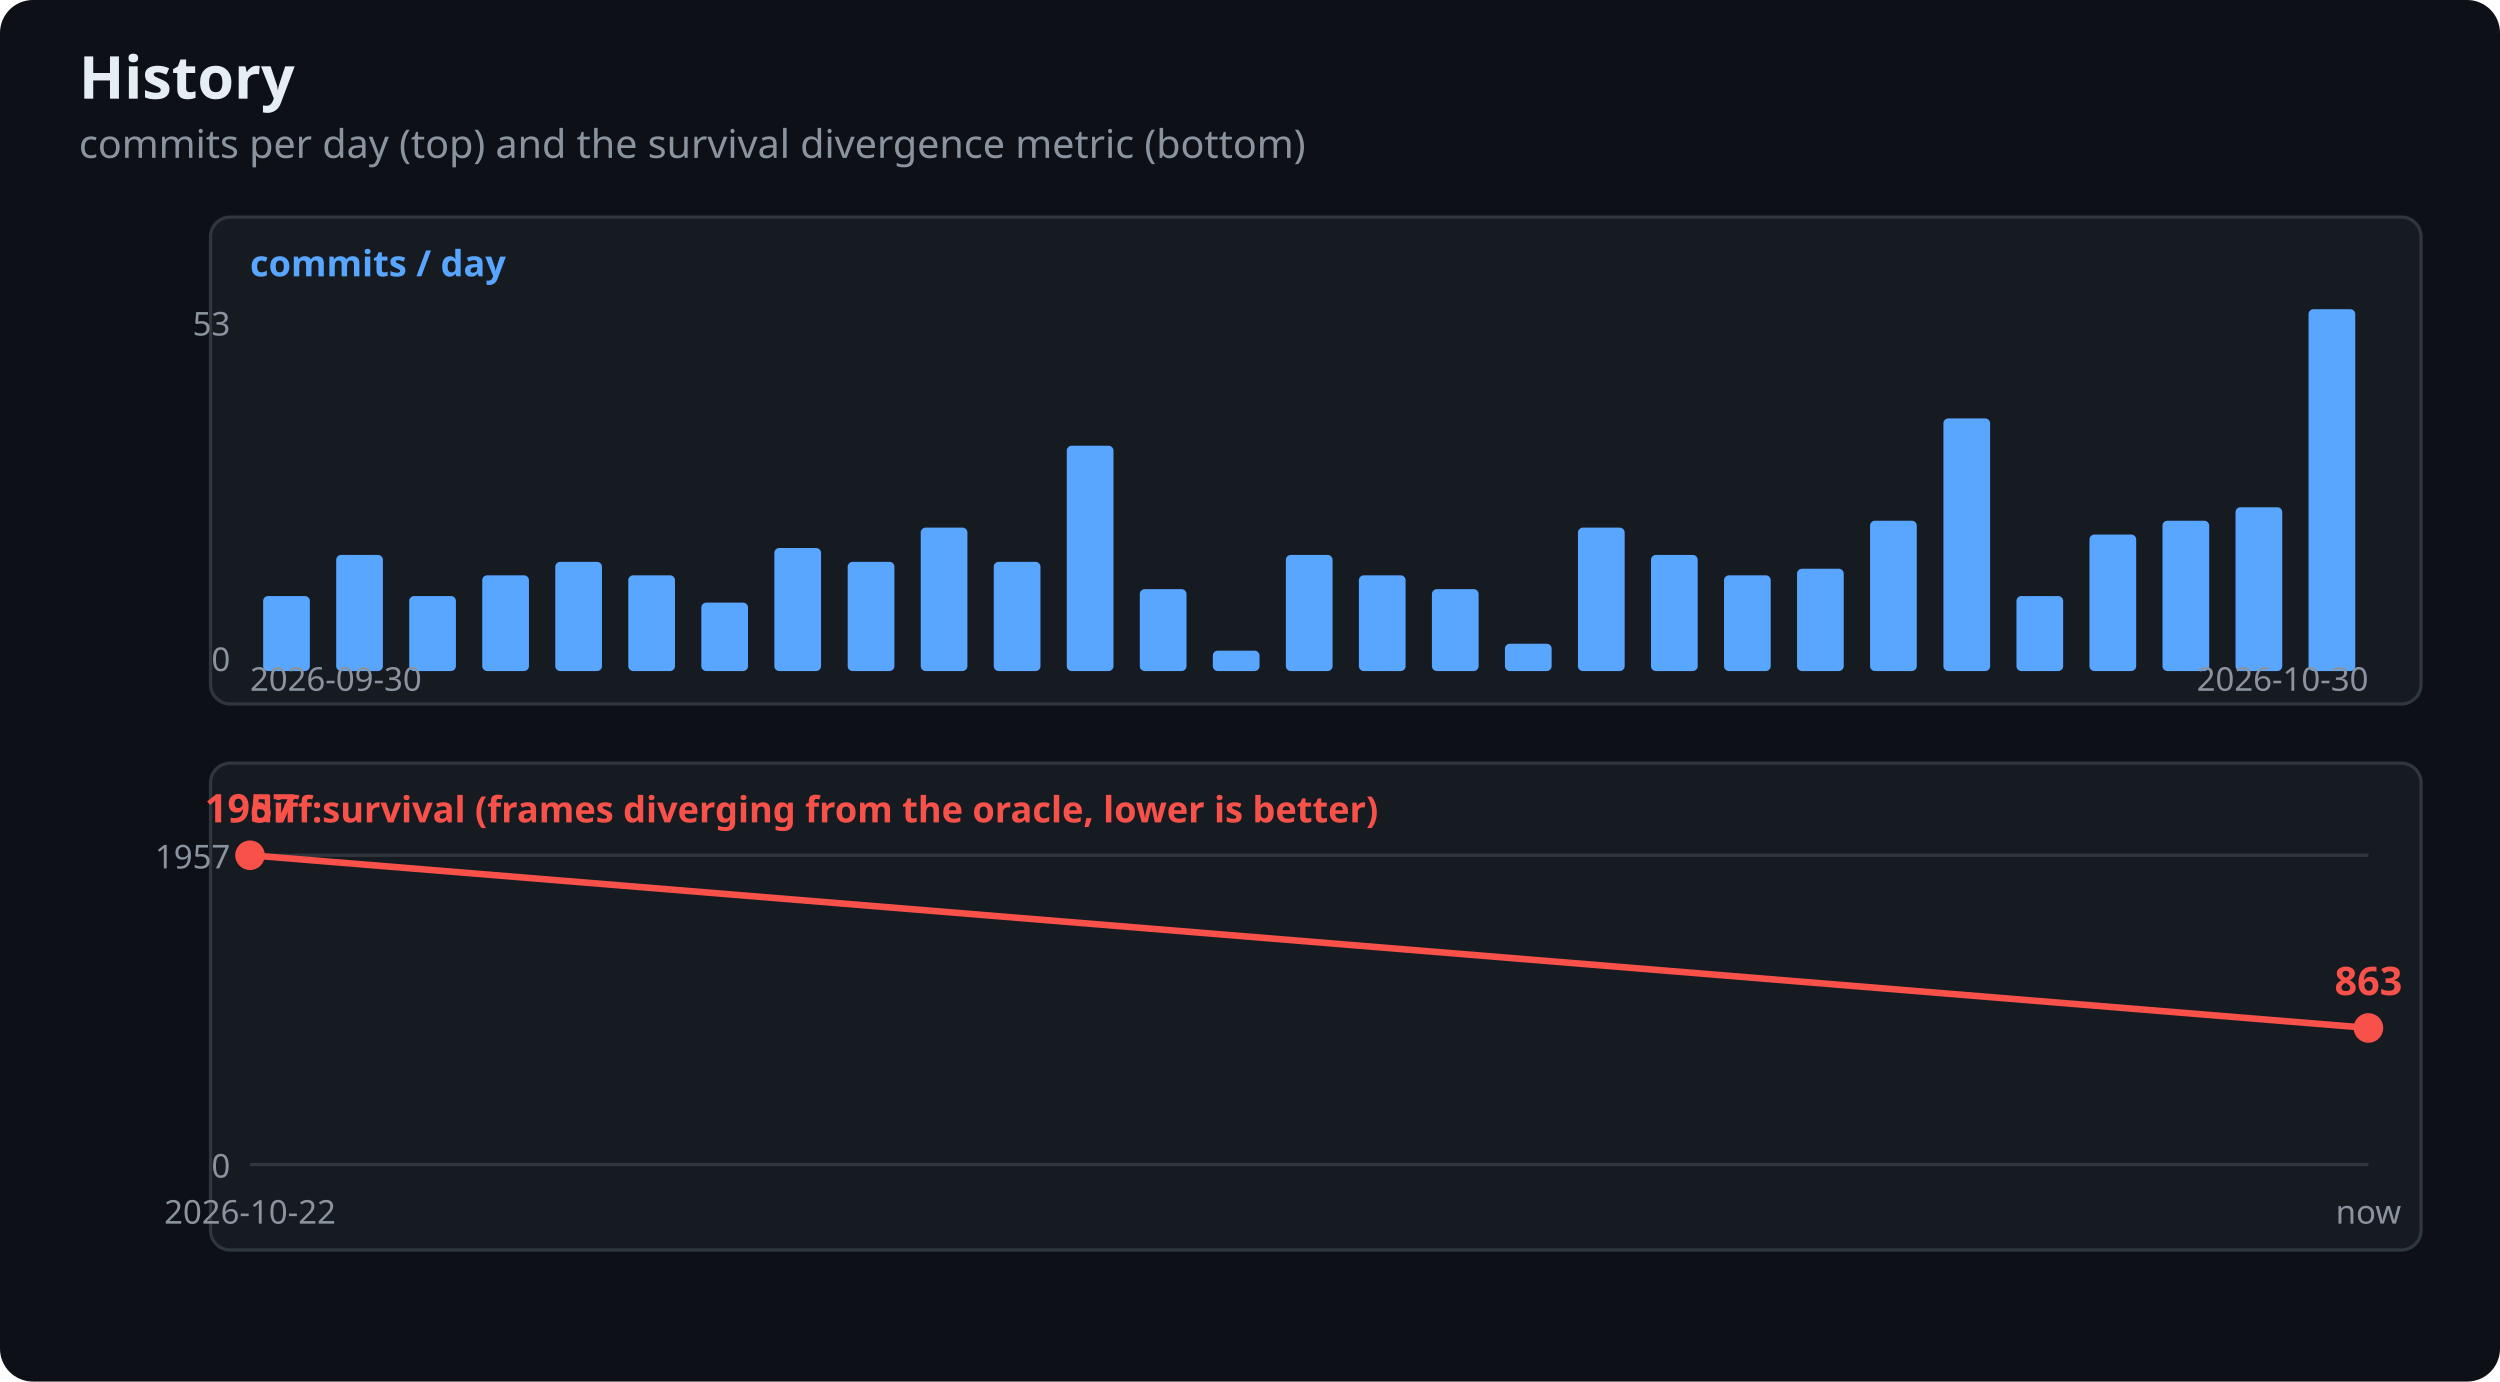
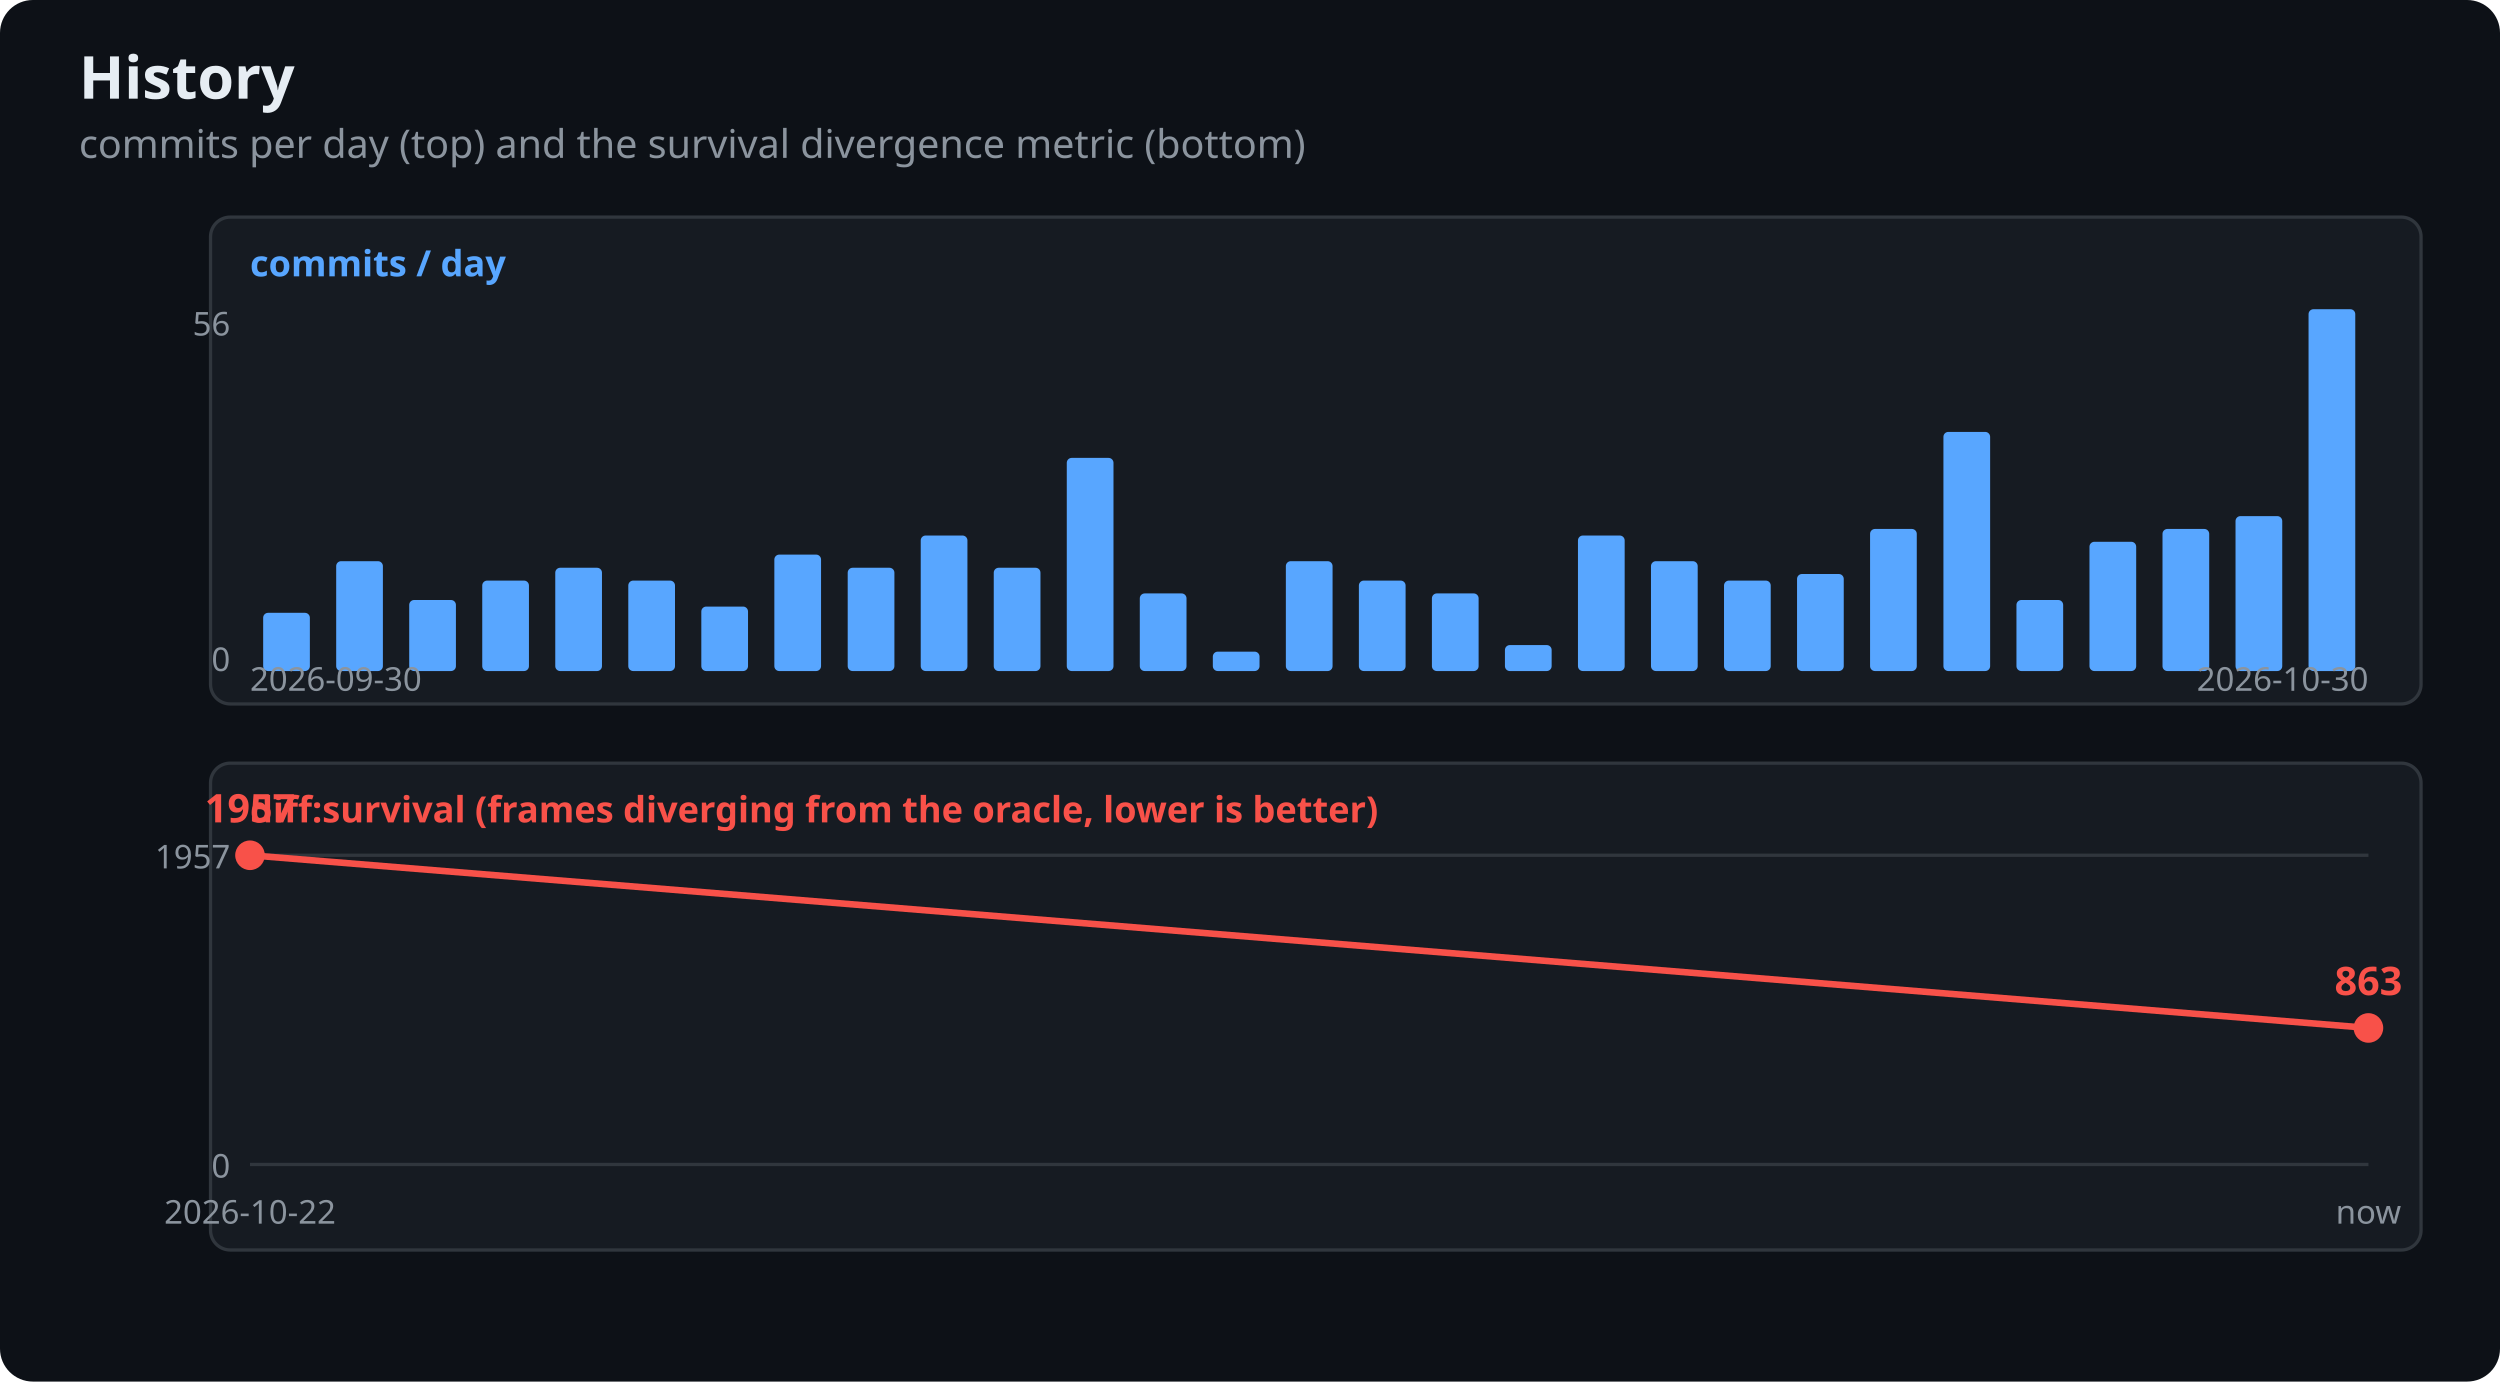
<svg xmlns="http://www.w3.org/2000/svg" width="760" height="420" viewBox="0 0 760 420" font-family="Segoe UI,Ubuntu,sans-serif">
  <rect width="760" height="420" rx="10" fill="#0d1117" />
  <text x="24" y="30" fill="#e6edf3" font-size="18" font-weight="600">History</text>
  <text x="24" y="48" fill="#8b949e" font-size="12">commits per day (top) and the survival divergence metric (bottom)</text>
  <rect x="64" y="66" width="672" height="148" fill="#161b22" stroke="#30363d" rx="6" />
  <text x="76" y="84" fill="#58a6ff" font-size="11" font-weight="600">commits / day</text>
-   <rect x="80.0" y="181.2" width="14.2" height="22.8" fill="#58a6ff" rx="1.5" />
-   <rect x="102.2" y="168.7" width="14.2" height="35.3" fill="#58a6ff" rx="1.5" />
-   <rect x="124.4" y="181.2" width="14.2" height="22.8" fill="#58a6ff" rx="1.5" />
-   <rect x="146.6" y="174.9" width="14.2" height="29.1" fill="#58a6ff" rx="1.5" />
-   <rect x="168.8" y="170.8" width="14.2" height="33.2" fill="#58a6ff" rx="1.5" />
-   <rect x="191.0" y="174.9" width="14.2" height="29.1" fill="#58a6ff" rx="1.5" />
-   <rect x="213.2" y="183.2" width="14.2" height="20.8" fill="#58a6ff" rx="1.5" />
-   <rect x="235.4" y="166.6" width="14.2" height="37.4" fill="#58a6ff" rx="1.5" />
-   <rect x="257.7" y="170.8" width="14.2" height="33.2" fill="#58a6ff" rx="1.5" />
-   <rect x="279.9" y="160.4" width="14.2" height="43.6" fill="#58a6ff" rx="1.5" />
-   <rect x="302.1" y="170.8" width="14.2" height="33.2" fill="#58a6ff" rx="1.5" />
-   <rect x="324.3" y="135.5" width="14.2" height="68.5" fill="#58a6ff" rx="1.5" />
-   <rect x="346.5" y="179.1" width="14.2" height="24.9" fill="#58a6ff" rx="1.5" />
-   <rect x="368.7" y="197.8" width="14.2" height="6.2" fill="#58a6ff" rx="1.5" />
-   <rect x="390.9" y="168.7" width="14.2" height="35.3" fill="#58a6ff" rx="1.5" />
-   <rect x="413.1" y="174.9" width="14.2" height="29.1" fill="#58a6ff" rx="1.5" />
-   <rect x="435.3" y="179.1" width="14.2" height="24.9" fill="#58a6ff" rx="1.5" />
-   <rect x="457.5" y="195.7" width="14.2" height="8.3" fill="#58a6ff" rx="1.5" />
-   <rect x="479.7" y="160.4" width="14.2" height="43.6" fill="#58a6ff" rx="1.5" />
-   <rect x="501.9" y="168.7" width="14.2" height="35.3" fill="#58a6ff" rx="1.5" />
-   <rect x="524.1" y="174.9" width="14.2" height="29.1" fill="#58a6ff" rx="1.5" />
-   <rect x="546.3" y="172.9" width="14.2" height="31.1" fill="#58a6ff" rx="1.5" />
-   <rect x="568.5" y="158.3" width="14.2" height="45.7" fill="#58a6ff" rx="1.5" />
-   <rect x="590.8" y="127.2" width="14.2" height="76.8" fill="#58a6ff" rx="1.5" />
-   <rect x="613.0" y="181.2" width="14.2" height="22.8" fill="#58a6ff" rx="1.5" />
-   <rect x="635.2" y="162.5" width="14.2" height="41.5" fill="#58a6ff" rx="1.5" />
-   <rect x="657.4" y="158.3" width="14.2" height="45.7" fill="#58a6ff" rx="1.5" />
-   <rect x="679.6" y="154.2" width="14.2" height="49.8" fill="#58a6ff" rx="1.5" />
+   <rect x="80.0" y="186.3" width="14.2" height="17.7" fill="#58a6ff" rx="1.5" />
+   <rect x="102.2" y="170.6" width="14.2" height="33.4" fill="#58a6ff" rx="1.5" />
+   <rect x="124.4" y="182.4" width="14.2" height="21.6" fill="#58a6ff" rx="1.5" />
+   <rect x="146.6" y="176.5" width="14.2" height="27.5" fill="#58a6ff" rx="1.5" />
+   <rect x="168.8" y="172.6" width="14.2" height="31.4" fill="#58a6ff" rx="1.5" />
+   <rect x="191.0" y="176.5" width="14.2" height="27.5" fill="#58a6ff" rx="1.5" />
+   <rect x="213.2" y="184.4" width="14.2" height="19.6" fill="#58a6ff" rx="1.5" />
+   <rect x="235.4" y="168.6" width="14.2" height="35.4" fill="#58a6ff" rx="1.5" />
+   <rect x="257.7" y="172.6" width="14.2" height="31.4" fill="#58a6ff" rx="1.5" />
+   <rect x="279.9" y="162.8" width="14.2" height="41.2" fill="#58a6ff" rx="1.5" />
+   <rect x="302.1" y="172.6" width="14.2" height="31.4" fill="#58a6ff" rx="1.5" />
+   <rect x="324.3" y="139.2" width="14.2" height="64.8" fill="#58a6ff" rx="1.5" />
+   <rect x="346.5" y="180.4" width="14.2" height="23.6" fill="#58a6ff" rx="1.5" />
+   <rect x="368.7" y="198.1" width="14.2" height="5.9" fill="#58a6ff" rx="1.5" />
+   <rect x="390.9" y="170.6" width="14.2" height="33.4" fill="#58a6ff" rx="1.5" />
+   <rect x="413.1" y="176.5" width="14.2" height="27.5" fill="#58a6ff" rx="1.5" />
+   <rect x="435.3" y="180.4" width="14.2" height="23.6" fill="#58a6ff" rx="1.5" />
+   <rect x="457.5" y="196.1" width="14.2" height="7.9" fill="#58a6ff" rx="1.5" />
+   <rect x="479.7" y="162.8" width="14.2" height="41.2" fill="#58a6ff" rx="1.5" />
+   <rect x="501.9" y="170.6" width="14.2" height="33.4" fill="#58a6ff" rx="1.5" />
+   <rect x="524.1" y="176.5" width="14.2" height="27.5" fill="#58a6ff" rx="1.5" />
+   <rect x="546.3" y="174.5" width="14.2" height="29.5" fill="#58a6ff" rx="1.5" />
+   <rect x="568.5" y="160.8" width="14.2" height="43.2" fill="#58a6ff" rx="1.5" />
+   <rect x="590.8" y="131.3" width="14.2" height="72.7" fill="#58a6ff" rx="1.5" />
+   <rect x="613.0" y="182.4" width="14.2" height="21.6" fill="#58a6ff" rx="1.5" />
+   <rect x="635.2" y="164.7" width="14.2" height="39.3" fill="#58a6ff" rx="1.5" />
+   <rect x="657.4" y="160.8" width="14.2" height="43.2" fill="#58a6ff" rx="1.5" />
+   <rect x="679.6" y="156.9" width="14.2" height="47.1" fill="#58a6ff" rx="1.5" />
  <rect x="701.8" y="94.0" width="14.2" height="110.0" fill="#58a6ff" rx="1.5" />
-   <text x="70" y="102" fill="#8b949e" font-size="10" text-anchor="end">53</text>
+   <text x="70" y="102" fill="#8b949e" font-size="10" text-anchor="end">56</text>
  <text x="70" y="204" fill="#8b949e" font-size="10" text-anchor="end">0</text>
  <text x="76" y="210" fill="#8b949e" font-size="10">2026-09-30</text>
  <text x="720" y="210" fill="#8b949e" font-size="10" text-anchor="end">2026-10-30</text>
  <rect x="64" y="232" width="672" height="148" fill="#161b22" stroke="#30363d" rx="6" />
  <text x="76" y="250" fill="#f85149" font-size="11" font-weight="600">diff:survival (frames diverging from the oracle, lower is better)</text>
  <line x1="76" y1="354.0" x2="720" y2="354.0" stroke="#30363d" stroke-width="1" />
  <text x="70" y="358.0" fill="#8b949e" font-size="10" text-anchor="end">0</text>
  <line x1="76" y1="260.0" x2="720" y2="260.0" stroke="#30363d" stroke-width="1" />
  <text x="70" y="264.0" fill="#8b949e" font-size="10" text-anchor="end">1957</text>
  <circle cx="76.0" cy="260.0" r="4.5" fill="#f85149" />
  <text x="76.0" y="250.0" fill="#f85149" font-size="12" font-weight="600" text-anchor="middle">1957</text>
  <text x="76.0" y="372" fill="#8b949e" font-size="10" text-anchor="middle">2026-10-22</text>
  <circle cx="720.0" cy="312.5" r="4.5" fill="#f85149" />
  <text x="720.0" y="302.5" fill="#f85149" font-size="12" font-weight="600" text-anchor="middle">863</text>
  <text x="720.0" y="372" fill="#8b949e" font-size="10" text-anchor="middle">now</text>
  <polyline points="76.0,260.0 720.0,312.5" fill="none" stroke="#f85149" stroke-width="2" />
</svg>
